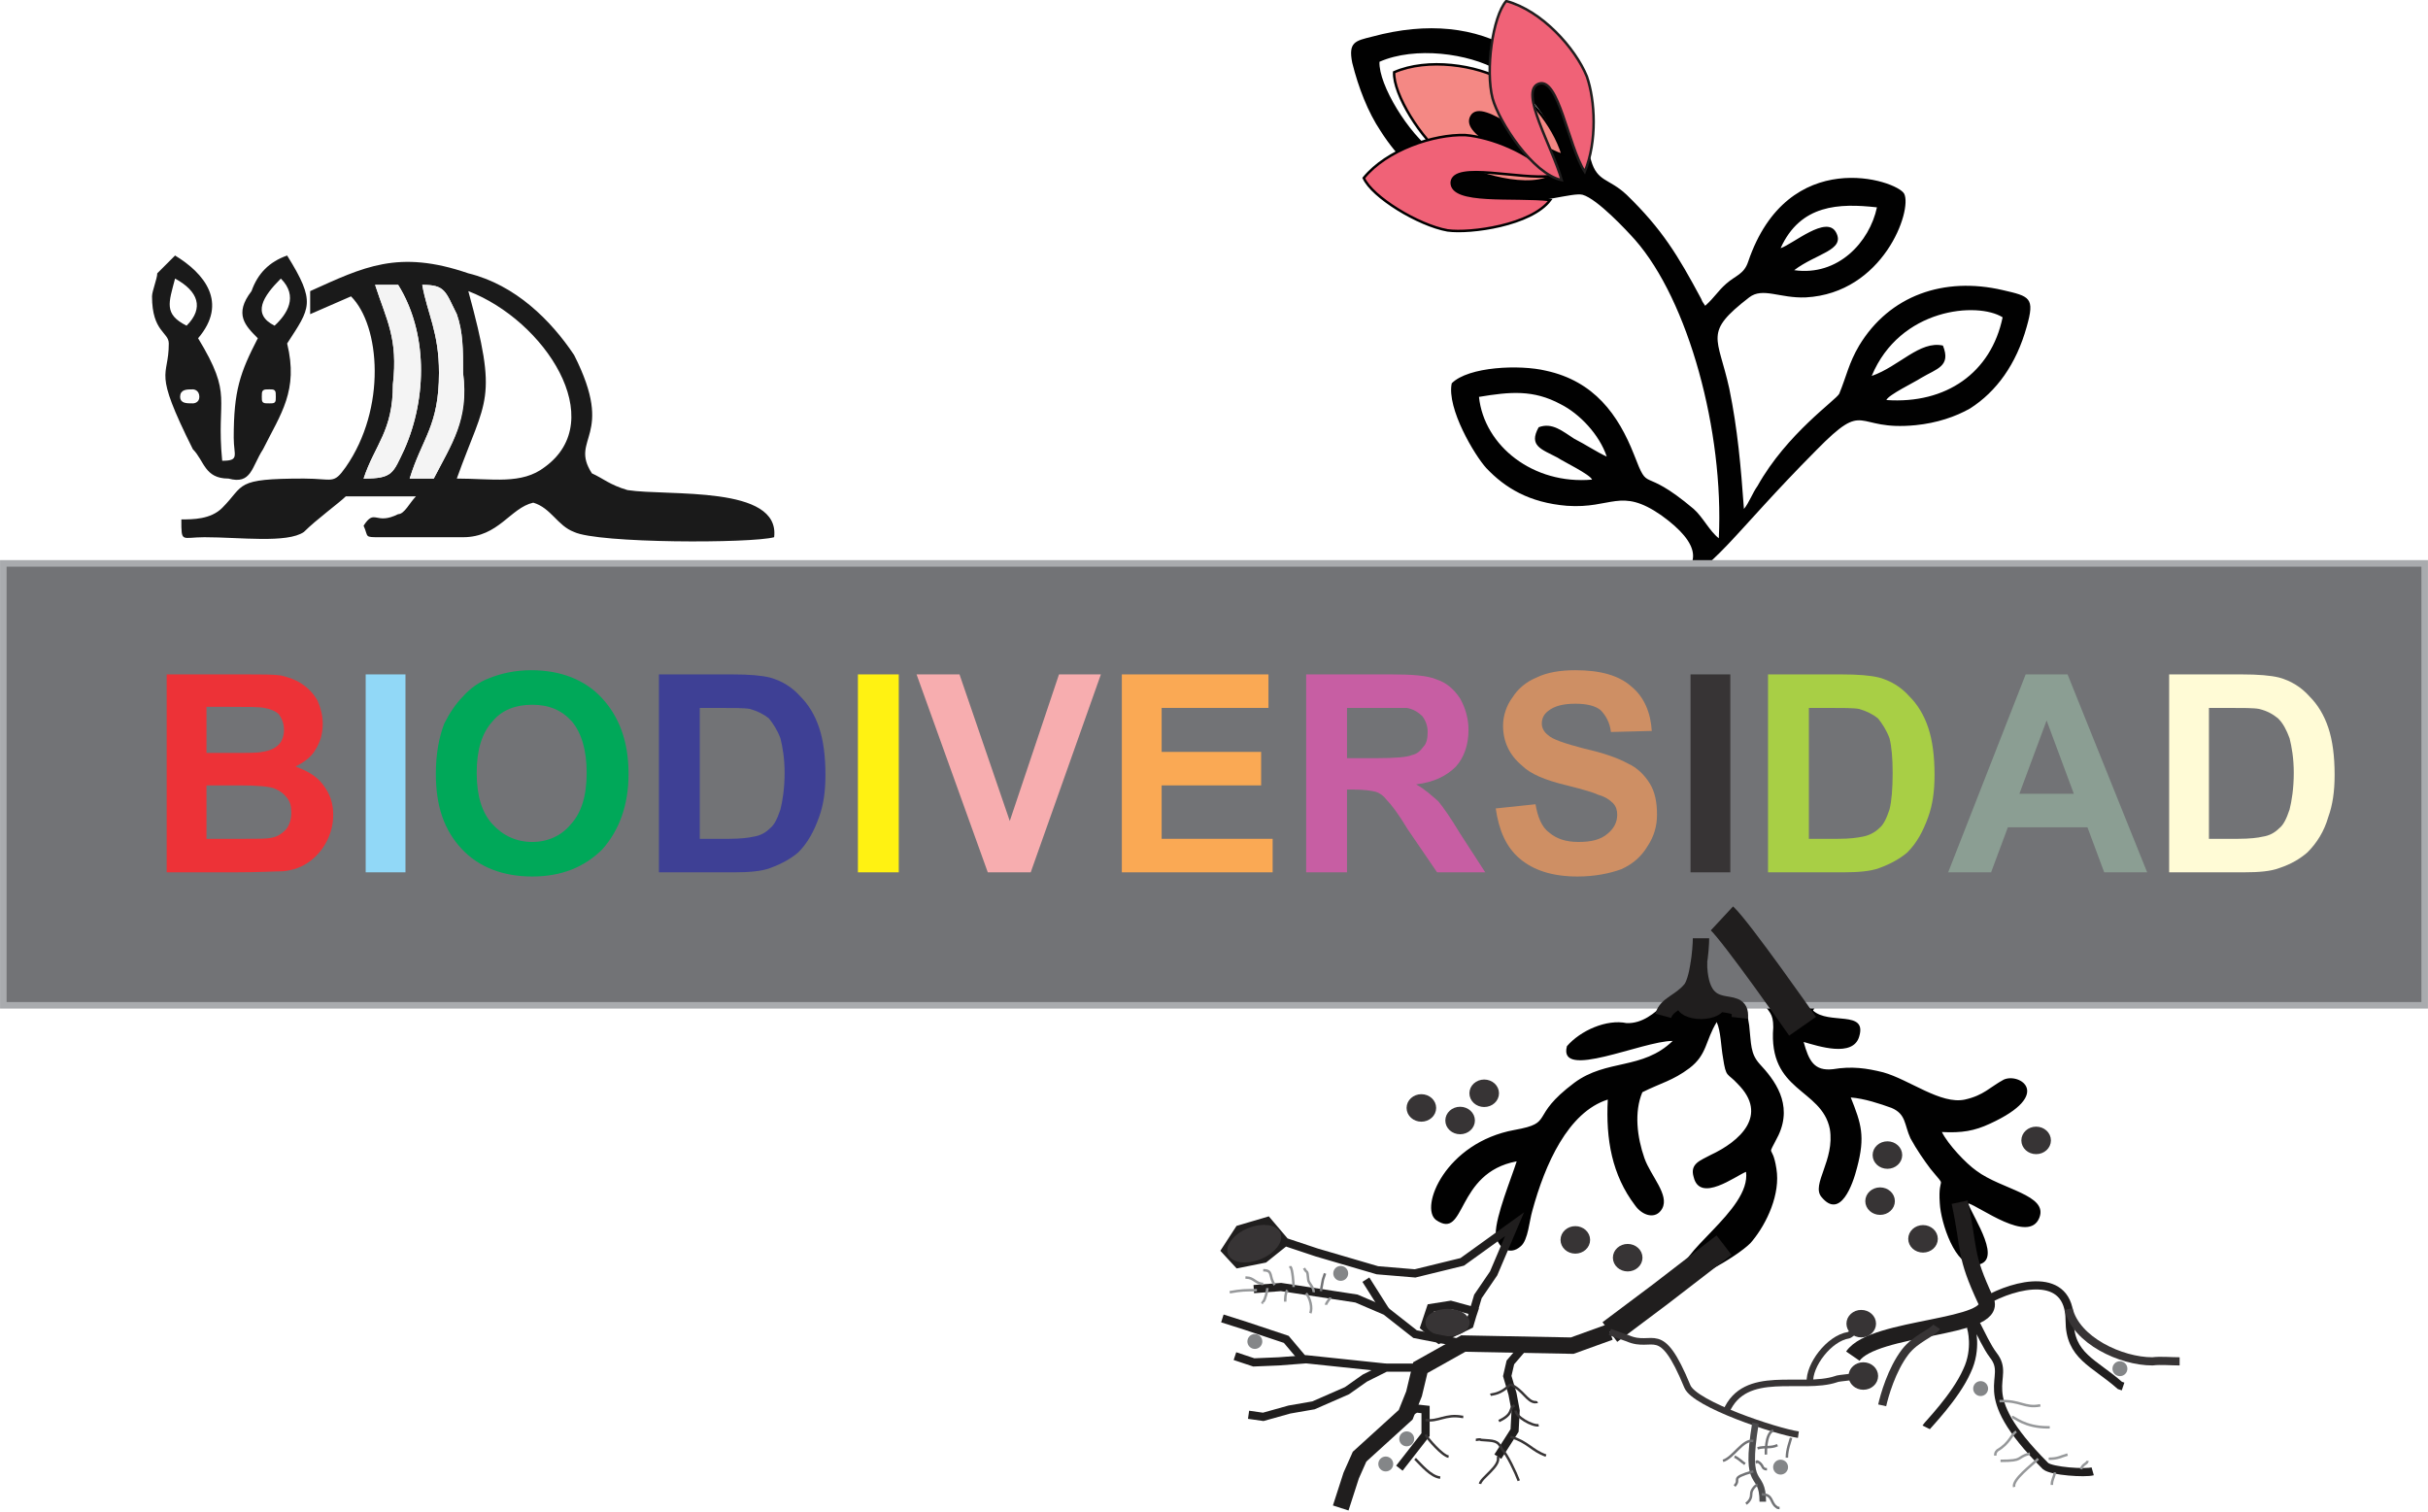
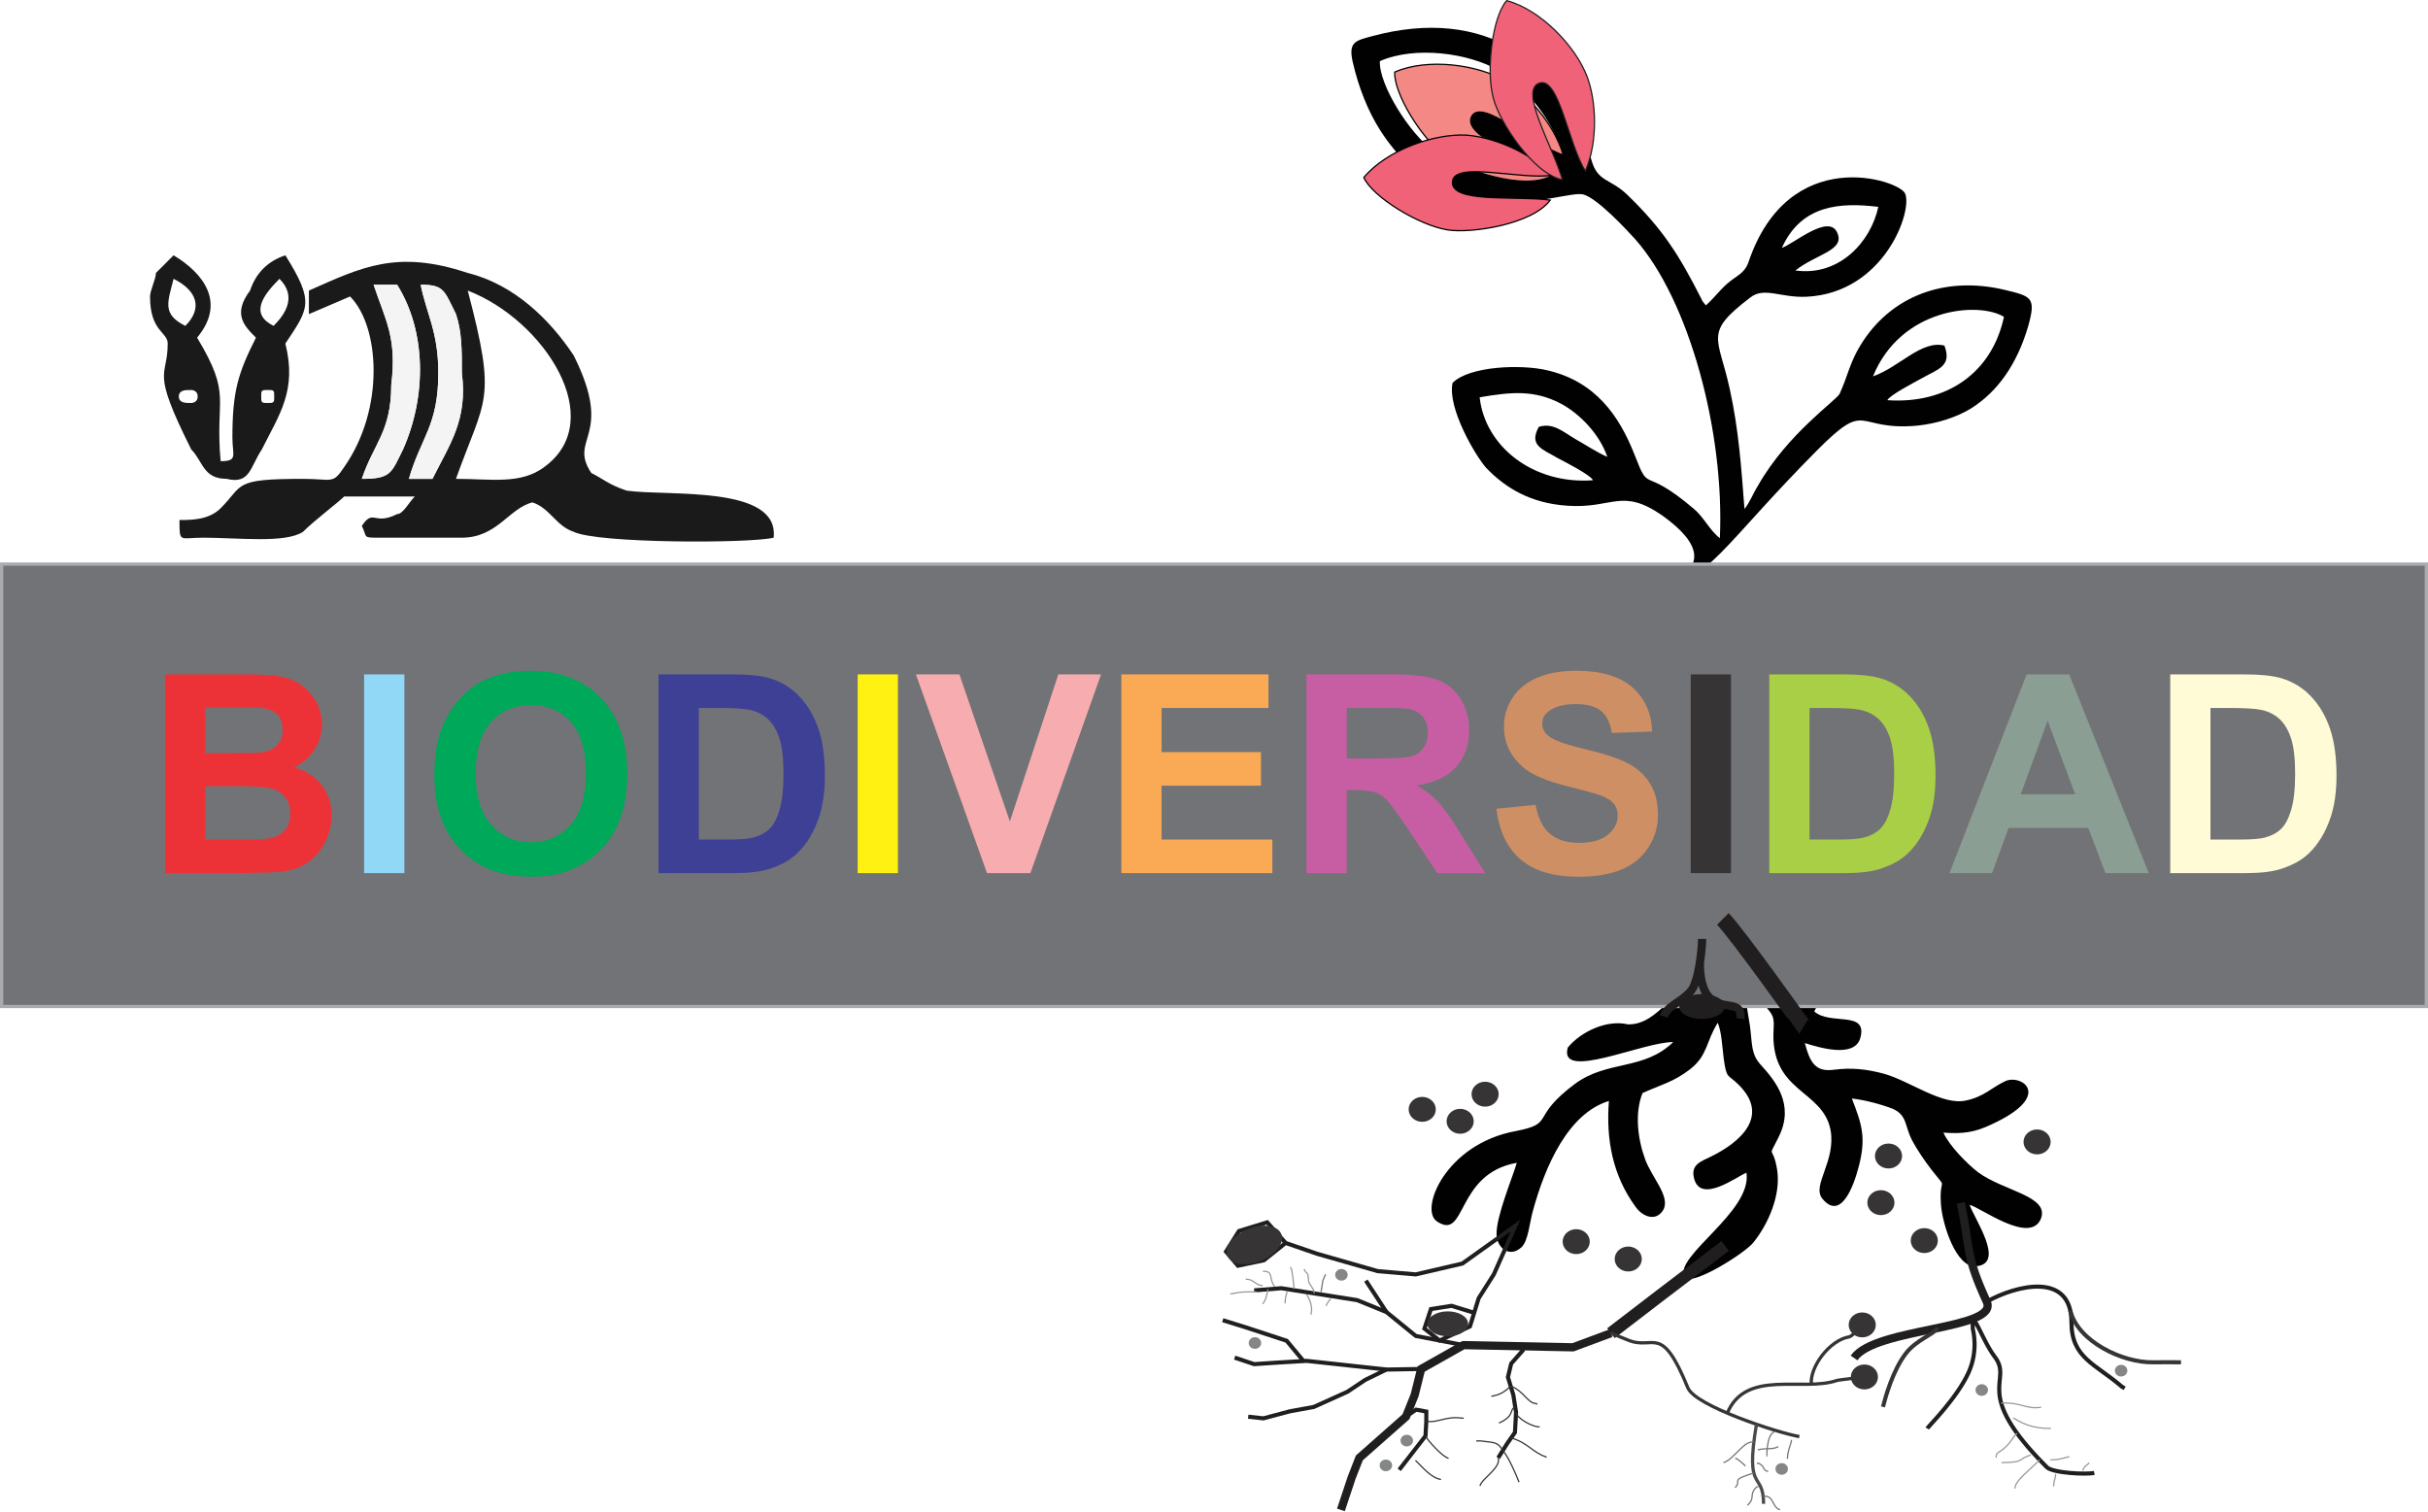
- <svg xmlns="http://www.w3.org/2000/svg" xml:space="preserve" width="74.151mm" height="46.154mm" version="1.1" style="shape-rendering:geometricPrecision; text-rendering:geometricPrecision; image-rendering:optimizeQuality; fill-rule:evenodd; clip-rule:evenodd" viewBox="0 0 2318 1443">
+ <svg xmlns="http://www.w3.org/2000/svg" xml:space="preserve" width="148.046mm" height="92.157mm" version="1.1" style="shape-rendering:geometricPrecision; text-rendering:geometricPrecision; image-rendering:optimizeQuality; fill-rule:evenodd; clip-rule:evenodd" viewBox="0 0 75318 46885">
  <defs>
    <style type="text/css">
   
-     .str2 {stroke:#201E1E;stroke-width:31.26}
-     .str6 {stroke:#201E1E;stroke-width:23.445}
-     .str5 {stroke:#201E1E;stroke-width:15.63}
-     .str15 {stroke:#373435;stroke-width:7.815}
-     .str4 {stroke:#201E1E;stroke-width:7.815}
-     .str1 {stroke:#A9ABAE;stroke-width:6.252}
-     .str14 {stroke:#848688;stroke-width:6.252}
-     .str9 {stroke:#4B4B4D;stroke-width:6.252}
-     .str3 {stroke:#373435;stroke-width:6.252}
-     .str11 {stroke:#201E1E;stroke-width:6.252}
-     .str0 {stroke:#FEFEFE;stroke-width:2.373}
-     .str8 {stroke:#96989A;stroke-width:2.382}
-     .str7 {stroke:#727376;stroke-width:2.382}
-     .str10 {stroke:#373435;stroke-width:2.382}
-     .str12 {stroke:black;stroke-width:2.382}
-     .str13 {stroke:#201E1E;stroke-width:2.382}
+     .str2 {stroke:#201E1E;stroke-width:508.748}
+     .str6 {stroke:#201E1E;stroke-width:381.561}
+     .str5 {stroke:#201E1E;stroke-width:254.374}
+     .str15 {stroke:#373435;stroke-width:127.187}
+     .str4 {stroke:#201E1E;stroke-width:127.187}
+     .str1 {stroke:#A9ABAE;stroke-width:101.75}
+     .str14 {stroke:#848688;stroke-width:101.75}
+     .str9 {stroke:#4B4B4D;stroke-width:101.75}
+     .str3 {stroke:#373435;stroke-width:101.75}
+     .str11 {stroke:#201E1E;stroke-width:101.75}
+     .str0 {stroke:#FEFEFE;stroke-width:38.614}
+     .str8 {stroke:#96989A;stroke-width:38.767}
+     .str7 {stroke:#727376;stroke-width:38.767}
+     .str10 {stroke:#373435;stroke-width:38.767}
+     .str12 {stroke:black;stroke-width:38.767}
+     .str13 {stroke:#201E1E;stroke-width:38.767}
    .fil18 {fill:none}
    .fil23 {fill:#848688}
    .fil4 {fill:#727376}
    .fil19 {fill:#373435}
    .fil20 {fill:#201E1E}
    .fil0 {fill:#010101}
    .fil1 {fill:#1A1A1A}
    .fil22 {fill:#F06277}
    .fil21 {fill:#F48884}
    .fil2 {fill:#F4F4F4}
    .fil3 {fill:#FEFEFE}
    .fil14 {fill:#373435;fill-rule:nonzero}
    .fil17 {fill:#FFFBD6;fill-rule:nonzero}
    .fil9 {fill:#FFF212;fill-rule:nonzero}
    .fil10 {fill:#F7ADAF;fill-rule:nonzero}
    .fil13 {fill:#CE8F64;fill-rule:nonzero}
    .fil11 {fill:#FAA954;fill-rule:nonzero}
    .fil5 {fill:#ED3237;fill-rule:nonzero}
    .fil16 {fill:#8B9E93;fill-rule:nonzero}
    .fil12 {fill:#C75EA3;fill-rule:nonzero}
    .fil6 {fill:#91D8F7;fill-rule:nonzero}
    .fil15 {fill:#A8CF45;fill-rule:nonzero}
    .fil7 {fill:#00A859;fill-rule:nonzero}
    .fil8 {fill:#3E4095;fill-rule:nonzero}
   
  </style>
  </defs>
  <g id="Capa_x0020_1">
-     <g id="_2173308163104">
-       <path class="fil0" d="M1412 379c30,-5 52,-7 78,7 18,9 37,29 44,50 -9,-4 -21,-12 -31,-17 -11,-7 -21,-16 -34,-11 -10,18 3,21 18,29 6,4 31,16 33,21 -56,5 -103,-32 -108,-79l0 0zm389 3c2,-5 27,-17 33,-21 15,-9 29,-11 21,-31 -22,-5 -42,20 -68,29 27,-65 101,-71 125,-56 -11,53 -54,83 -111,79l0 0zm-88 -124c21,-16 49,-19 40,-36 -9,-17 -41,11 -53,15 19,-42 56,-43 92,-39 -7,33 -37,66 -79,60zm-396 -199c34,-15 85,-8 113,8 22,13 50,45 60,77 -30,-10 -83,-59 -94,-40 -11,19 51,41 81,62 -28,14 -88,-6 -108,-21 -24,-17 -53,-64 -52,-86l0 0zm324 455c-9,-7 -15,-20 -24,-28 -51,-43 -42,-13 -57,-52 -15,-38 -38,-70 -84,-80 -25,-6 -74,-4 -90,12 -5,24 22,69 33,81 18,19 41,33 77,36 43,3 51,-18 90,9 156,112 -341,91 -287,91 368,-18 273,10 435,-153 49,-50 35,-18 95,-24 20,-2 38,-8 52,-16 25,-16 44,-42 54,-78 8,-28 3,-29 -23,-35 -56,-13 -108,5 -137,53 -10,17 -12,29 -19,46 -3,6 -50,38 -78,88 -5,7 -8,16 -13,22 -3,-41 -6,-76 -14,-115 -11,-50 -25,-53 19,-87 13,-10 29,1 54,0 74,-4 102,-83 94,-99 -7,-13 -111,-47 -149,65 -4,12 -12,13 -21,21 -8,7 -11,13 -20,21l-2 -3c-2,-3 0,0 -2,-4 -22,-41 -37,-66 -71,-99 -17,-16 -28,-12 -34,-33 -27,-95 -102,-147 -209,-118 -16,4 -23,5 -19,25 6,24 15,47 27,65 68,107 174,56 193,61 14,4 42,34 50,43 51,58 85,183 80,285l0 0z" />
-       <path class="fil0" d="M1553 977c-19,-4 -44,7 -57,22 -9,33 72,-5 101,-5 -29,28 -63,17 -94,40 -44,33 -18,38 -57,45 -66,12 -91,74 -75,86 29,20 18,-45 77,-56 -5,16 -20,52 -20,69 1,13 13,22 24,12 7,-6 8,-24 11,-34 12,-44 34,-94 72,-106 -2,38 4,72 26,101 7,10 20,14 26,3 7,-13 -11,-31 -17,-48 -7,-20 -10,-44 -2,-63 18,-9 29,-11 45,-23 17,-13 15,-26 26,-44 4,9 4,23 6,34 3,20 4,14 14,25 30,30 2,55 -26,68 -9,5 -20,8 -16,21 6,25 40,-1 50,-5 5,37 -70,79 -60,99 6,10 59,-23 66,-33 14,-17 27,-45 23,-69 -4,-26 -10,-8 2,-32 14,-30 -4,-53 -18,-68 -9,-10 -8,-19 -10,-37 -2,-13 -6,-29 -3,-42 7,2 10,13 15,19 7,11 11,11 11,25 -5,62 46,58 54,97 5,30 -18,53 -8,65 18,22 30,-12 34,-28 8,-30 4,-42 -6,-67 13,1 28,6 39,10 14,6 12,16 18,29 6,11 13,21 19,29 17,21 7,4 9,33 1,19 15,61 34,59 28,-2 -2,-45 -7,-59 11,3 58,39 68,14 9,-22 -36,-27 -60,-45 -10,-7 -27,-25 -33,-37 19,1 31,-1 46,-8 61,-28 28,-49 13,-42 -13,7 -19,15 -37,19 -23,5 -53,-19 -78,-26 -16,-4 -30,-6 -48,-3 -18,2 -23,-8 -28,-26 14,4 47,15 53,-5 8,-26 -29,-11 -44,-25 4,-8 17,-24 23,-32 33,-31 -41,7 -47,11 -5,-9 -11,-18 -16,-28 -35,-23 141,14 -71,22 -21,0 -37,40 -67,39z" />
-       <path class="fil1" d="M436 457c28,-78 40,-73 11,-179 73,28 135,123 73,168 -22,17 -50,11 -84,11zm-89 0c11,-33 28,-45 28,-90 5,-44 -6,-61 -17,-95l22 0c28,45 28,107 6,157 -11,23 -11,28 -39,28l0 0zm72 -101c0,-39 -11,-56 -16,-84 22,0 22,6 33,28 6,17 6,34 6,56 6,45 -11,68 -28,101l-23 0c12,-39 28,-50 28,-101l0 0zm-89 90c-12,17 -12,11 -40,11 -67,0 -56,6 -78,28 -11,11 -28,11 -39,11 0,23 0,17 22,17 34,0 79,6 95,-5 12,-12 34,-28 40,-34 11,0 56,0 67,0 -6,6 -11,17 -17,17 -22,11 -22,-6 -33,11 5,11 0,11 16,11l79 0c34,0 45,-28 67,-33 17,5 23,22 39,28 23,11 169,11 191,5 6,-50 -101,-39 -140,-45 -17,-5 -23,-11 -34,-16 -22,-34 23,-34 -17,-113 -22,-33 -56,-67 -101,-78 -67,-23 -100,-6 -151,17l0 22 39 -17c28,28 34,107 -5,163l0 0z" />
-       <path class="fil1" d="M262 311c-22,-11 -11,-28 6,-45 17,17 6,34 -6,45zm-84 0c-22,-11 -17,-22 -11,-45 22,12 28,28 11,45zm96 17c22,-34 28,-39 0,-84 -17,6 -28,17 -34,34 -17,22 -6,33 6,45 -17,33 -23,50 -23,95 0,17 6,22 -11,22 -6,-61 11,-61 -23,-117 29,-34 6,-62 -22,-79l-17 17c0,5 -5,17 -5,22 0,34 16,34 16,45 0,34 -16,23 23,101 11,11 11,28 34,28 22,6 22,-11 33,-28 17,-34 34,-56 23,-101l0 0z" />
-       <path class="fil2" d="M358 272c11,34 22,51 17,95 0,45 -17,57 -28,90 28,0 28,-5 39,-28 22,-50 22,-112 -6,-157l-22 0 0 0z" />
-       <path class="fil2" d="M419 356c0,51 -16,62 -28,101l23 0c17,-33 33,-56 28,-101 0,-22 0,-39 -6,-56 -11,-22 -11,-28 -33,-28 5,28 16,45 16,84l0 0z" />
-       <path class="fil3 str0" d="M184 373c0,0 5,0 5,6 0,5 -5,5 -5,5 -6,0 -11,0 -11,-5 0,-6 5,-6 11,-6z" />
-       <path class="fil3 str0" d="M257 373c5,0 5,0 5,6 0,5 0,5 -5,5 -6,0 -6,0 -6,-5 0,-6 0,-6 6,-6z" />
-       <rect class="fil4 str1" x="3" y="538" width="2312" height="422" />
-       <path class="fil5" d="M159 644l76 0c15,0 26,0 33,1 8,2 14,4 20,8 6,4 11,9 15,16 3,7 5,14 5,22 0,9 -2,17 -7,25 -4,7 -11,12 -19,16 11,4 20,9 26,17 7,9 10,18 10,29 0,9 -2,17 -6,25 -4,8 -10,15 -17,20 -7,5 -15,8 -25,9 -7,0 -22,1 -47,1l-64 0 0 -189zm38 31l0 44 25 0c15,0 24,0 28,-1 7,-1 12,-3 16,-7 3,-3 5,-8 5,-14 0,-6 -2,-11 -5,-15 -3,-3 -8,-5 -14,-6 -4,-1 -15,-1 -33,-1l-22 0zm0 75l0 51 36 0c14,0 22,0 26,-1 6,-1 10,-4 14,-8 3,-4 5,-9 5,-16 0,-6 -1,-10 -4,-14 -3,-4 -7,-7 -12,-9 -5,-2 -16,-3 -34,-3l-31 0z" />
-       <polygon id="1" class="fil6" points="349,833 349,644 387,644 387,833 " />
-       <path id="2" class="fil7" d="M416 739c0,-19 3,-35 8,-48 5,-10 11,-19 18,-26 7,-8 16,-14 24,-17 12,-5 26,-8 41,-8 28,0 51,9 67,26 17,18 26,42 26,73 0,30 -9,54 -25,72 -17,17 -39,26 -67,26 -28,0 -51,-9 -67,-26 -17,-18 -25,-41 -25,-72zm39 -1c0,22 5,38 15,49 10,11 23,17 38,17 15,0 28,-6 37,-17 10,-11 15,-27 15,-49 0,-22 -5,-38 -14,-49 -10,-11 -22,-16 -38,-16 -16,0 -29,5 -38,16 -10,11 -15,27 -15,49z" />
-       <path id="3" class="fil8" d="M629 644l70 0c16,0 28,1 36,3 11,3 21,9 29,18 8,8 14,18 18,30 4,12 6,27 6,45 0,16 -2,29 -6,40 -5,14 -11,25 -20,34 -7,6 -16,11 -27,15 -8,3 -20,4 -34,4l-72 0 0 -189zm39 32l0 125 28 0c11,0 19,-1 23,-2 7,-1 12,-4 16,-8 4,-3 7,-9 10,-18 2,-8 4,-20 4,-35 0,-14 -2,-25 -4,-33 -3,-8 -7,-14 -11,-19 -5,-4 -11,-7 -18,-9 -5,-1 -16,-1 -31,-1l-17 0z" />
-       <polygon id="4" class="fil9" points="819,833 819,644 858,644 858,833 " />
-       <polygon id="5" class="fil10" points="943,833 875,644 916,644 964,784 1011,644 1051,644 984,833 " />
-       <polygon id="6" class="fil11" points="1071,833 1071,644 1211,644 1211,676 1109,676 1109,718 1204,718 1204,750 1109,750 1109,801 1215,801 1215,833 " />
-       <path id="7" class="fil12" d="M1247 833l0 -189 81 0c20,0 35,1 44,5 9,3 16,9 22,18 5,9 8,19 8,30 0,14 -4,26 -12,35 -9,9 -21,15 -38,17 9,5 15,11 21,16 5,6 12,16 21,31l24 37 -46 0 -28 -41c-9,-15 -16,-24 -20,-28 -3,-4 -7,-7 -11,-8 -4,-1 -11,-2 -20,-2l-7 0 0 79 -39 0zm39 -109l28 0c18,0 30,-1 34,-3 5,-1 8,-4 11,-8 3,-3 4,-8 4,-14 0,-6 -2,-11 -5,-15 -4,-4 -9,-7 -15,-8 -3,0 -12,0 -28,0l-29 0 0 48z" />
-       <path id="8" class="fil13" d="M1428 772l38 -4c2,12 6,22 13,27 7,6 16,9 28,9 12,0 21,-2 28,-8 6,-5 9,-11 9,-18 0,-4 -1,-8 -4,-11 -3,-3 -7,-6 -14,-8 -4,-2 -14,-5 -30,-9 -21,-5 -35,-11 -43,-19 -12,-10 -18,-23 -18,-38 0,-9 3,-19 9,-27 5,-8 13,-15 23,-19 10,-5 23,-7 37,-7 24,0 42,5 54,16 12,10 18,25 19,42l-39 1c-1,-9 -5,-16 -10,-21 -5,-4 -13,-6 -24,-6 -11,0 -20,2 -26,7 -4,3 -6,7 -6,12 0,4 2,8 6,11 4,4 16,8 35,13 18,4 32,9 41,14 9,4 16,11 21,19 5,8 7,18 7,30 0,11 -3,21 -9,30 -6,10 -14,17 -25,22 -11,4 -25,7 -42,7 -24,0 -42,-6 -55,-17 -13,-11 -20,-27 -23,-48z" />
-       <polygon id="9" class="fil14" points="1614,833 1614,644 1652,644 1652,833 " />
-       <path id="10" class="fil15" d="M1688 644l70 0c16,0 28,1 36,3 11,3 21,9 29,18 8,8 14,18 18,30 4,12 6,27 6,45 0,16 -2,29 -6,40 -5,14 -11,25 -20,34 -7,6 -16,11 -27,15 -8,3 -20,4 -34,4l-72 0 0 -189zm39 32l0 125 28 0c11,0 18,-1 23,-2 6,-1 12,-4 16,-8 4,-3 7,-9 10,-18 2,-8 3,-20 3,-35 0,-14 -1,-25 -3,-33 -3,-8 -7,-14 -11,-19 -5,-4 -11,-7 -18,-9 -5,-1 -16,-1 -31,-1l-17 0z" />
-       <path id="11" class="fil16" d="M2050 833l-41 0 -16 -43 -76 0 -16 43 -41 0 74 -189 40 0 76 189zm-70 -75l-26 -70 -26 70 52 0z" />
-       <path id="12" class="fil17" d="M2071 644l69 0c16,0 28,1 36,3 11,3 21,9 29,18 8,8 14,18 18,30 4,12 6,27 6,45 0,16 -2,29 -6,40 -4,14 -11,25 -20,34 -7,6 -15,11 -27,15 -8,3 -19,4 -34,4l-71 0 0 -189zm38 32l0 125 28 0c11,0 19,-1 23,-2 7,-1 12,-4 16,-8 4,-3 7,-9 10,-18 2,-8 4,-20 4,-35 0,-14 -2,-25 -4,-33 -3,-8 -6,-14 -11,-19 -5,-4 -10,-7 -18,-9 -5,-1 -15,-1 -31,-1l-17 0z" />
-       <path class="fil18 str2" d="M1644 877c14,13 77,103 77,103" />
-       <ellipse class="fil19 str3" cx="1357" cy="1058" rx="11" ry="10" />
-       <ellipse class="fil19 str3" cx="1417" cy="1044" rx="11" ry="10" />
-       <ellipse class="fil19 str3" cx="1394" cy="1070" rx="11" ry="10" />
-       <ellipse class="fil19 str3" cx="1504" cy="1184" rx="11" ry="10" />
-       <ellipse class="fil19 str3" cx="1554" cy="1201" rx="11" ry="10" />
-       <ellipse class="fil19 str3" cx="1795" cy="1147" rx="11" ry="10" />
-       <ellipse class="fil19 str3" cx="1802" cy="1103" rx="11" ry="10" />
-       <ellipse class="fil19 str3" cx="1836" cy="1183" rx="11" ry="10" />
-       <ellipse class="fil19 str3" cx="1944" cy="1089" rx="11" ry="10" />
-       <polyline class="fil18 str4" points="1227,1186 1207,1202 1182,1207 1170,1194 1183,1174 1210,1166 1227,1186 1257,1196 1315,1213 1351,1216 1396,1205 1446,1169 1426,1216 1411,1238 1403,1265 1374,1279 1360,1267 1366,1249 1385,1246 1407,1252 1404,1261 " />
-       <ellipse class="fil19 str3" cx="1382" cy="1263" rx="18" ry="10" />
-       <ellipse class="fil19 str3" transform="matrix(1.77192 -0.718197 0.457984 1.12993 1197.45 1187.64)" rx="11" ry="10" />
-       <polyline class="fil18 str5" points="1537,1272 1501,1285 1397,1283 1356,1306 1350,1331 1342,1351 1298,1391 1290,1409 1280,1440 " />
-       <polyline class="fil18 str4" points="1346,1341 1342,1351 1352,1345 1361,1346 1361,1356 1361,1370 1336,1402 " />
-       <polyline class="fil18 str4" points="1454,1287 1442,1301 1439,1314 1444,1331 1447,1347 1446,1366 1439,1377 1430,1391 " />
-       <polyline class="fil18 str4" points="1356,1306 1323,1306 1303,1316 1286,1328 1254,1342 1231,1346 1206,1353 1192,1351 " />
-       <polyline class="fil18 str4" points="1323,1306 1247,1298 1221,1300 1197,1301 1179,1295 " />
-       <polyline class="fil18 str4" points="1244,1298 1228,1279 1189,1266 1167,1259 " />
-       <polyline class="fil18 str4" points="1397,1283 1351,1274 1323,1252 1295,1240 1223,1229 1197,1231 " />
-       <line class="fil18 str4" x1="1323" y1="1252" x2="1304" y2="1222" />
-       <polyline class="fil18 str6" points="1537,1272 1585,1236 1646,1189 " />
-       <polyline class="fil18 str7" points="1265,1216 1263,1222 1261,1233 " />
-       <path class="fil18 str8" d="M1245 1211c3,6 3,0 4,11 0,3 6,8 5,12" />
-       <path class="fil18 str8" d="M1235 1229c0,-2 -1,-18 -3,-19 0,0 0,-1 0,-1" />
-       <path class="fil18 str8" d="M1206 1213c10,0 5,6 11,14 0,0 0,0 0,0" />
-       <path class="fil18 str8" d="M1206 1226c-7,0 -9,-6 -16,-6 -1,0 0,0 -1,0" />
-       <path class="fil18 str8" d="M1200 1232c-11,0 -15,0 -26,2" />
-       <path class="fil18 str8" d="M1210 1230c0,2 -2,11 -4,13 -1,1 -1,1 0,1" />
-       <path class="fil18 str8" d="M1229 1232c-2,3 -2,8 -2,11" />
-       <path class="fil18 str8" d="M1247 1235c4,5 6,14 4,19" />
-       <path class="fil18 str8" d="M1270 1239c0,1 -4,5 -4,7" />
-       <path class="fil18 str3" d="M1537 1272l17 6c25,11 31,-17 57,46 7,17 85,43 106,46" />
-       <path class="fil18 str3" d="M1648 1348c18,-42 72,-20 105,-31 1,-1 23,-3 26,-3" />
-       <path class="fil18 str9" d="M1676 1359c-11,67 7,43 7,75" />
-       <path class="fil18 str3" d="M1728 1320c-1,-16 18,-42 37,-45 1,0 12,-9 12,-11" />
-       <ellipse class="fil19 str3" cx="1777" cy="1264" rx="11" ry="10" />
-       <ellipse class="fil19 str3" cx="1779" cy="1314" rx="11" ry="10" />
-       <path class="fil18 str10" d="M1442 1322c12,5 16,17 24,17 1,0 1,0 1,1" />
-       <path class="fil18 str10" d="M1447 1347c0,6 16,15 22,14" />
-       <path class="fil18 str10" d="M1442 1372c17,5 20,13 34,18" />
-       <path class="fil18 str10" d="M1434 1384c5,5 13,22 16,30" />
-       <path class="fil18 str10" d="M1430 1391c3,9 -16,20 -17,26" />
-       <path class="fil18 str10" d="M1434 1384c-4,-9 -8,-8 -20,-9 -1,-1 -4,0 -5,0" />
-       <path class="fil18 str10" d="M1446 1342c-6,3 0,8 -15,15" />
-       <path class="fil18 str10" d="M1442 1322c-10,10 -17,9 -19,10" />
-       <path class="fil18 str10" d="M1361 1356c12,2 19,-6 35,-3l1 0" />
-       <path class="fil18 str10" d="M1361 1370c2,4 16,20 22,21" />
-       <path class="fil18 str10" d="M1351 1393c6,6 15,17 24,18" />
-       <path class="fil18 str7" d="M1674 1376c-10,-2 -19,16 -29,19" />
-       <path class="fil18 str7" d="M1656 1391c3,1 7,5 10,7" />
-       <path class="fil18 str7" d="M1674 1405c-24,7 -11,7 -18,14" />
-       <path class="fil18 str7" d="M1678 1418c-2,0 -6,5 -6,8 0,4 -1,7 -5,10" />
-       <path class="fil18 str7" d="M1682 1427c11,0 8,8 14,12 1,1 2,1 3,1" />
-       <path class="fil18 str7" d="M1678 1397c-3,-3 3,-1 5,4 1,2 3,2 4,2" />
-       <path class="fil18 str7" d="M1678 1383c7,-2 13,0 19,-3" />
-       <path class="fil18 str7" d="M1693 1366c-8,3 -7,23 -7,23" />
-       <path class="fil18 str7" d="M1710 1373c-1,4 -4,11 -4,19" />
-       <path class="fil18 str5" d="M1588 970c3,-11 16,-13 26,-25 7,-8 10,-38 10,-49" />
-       <path class="fil18 str5" d="M1661 972c3,-26 -38,7 -39,-53" />
-       <ellipse class="fil20 str11" cx="1624" cy="960" rx="20" ry="10" />
-       <path class="fil21 str12" d="M1331 69c-1,21 26,64 49,81 18,13 74,32 100,19 -28,-19 -86,-40 -75,-58 10,-17 59,29 87,37 -9,-30 -35,-59 -56,-71 -26,-15 -73,-22 -105,-8l0 0z" />
-       <path class="fil22 str12" d="M1302 170c8,18 52,45 80,50 22,3 80,-5 98,-29 -34,-4 -95,4 -94,-17 2,-20 66,-2 95,-6 -21,-23 -58,-37 -82,-39 -30,-1 -75,14 -97,41l0 0z" />
-       <path class="fil22 str13" d="M1438 1c-13,15 -20,66 -13,93 6,22 38,72 66,78 -9,-32 -41,-85 -22,-92 19,-7 28,59 44,84 12,-29 10,-68 2,-91 -11,-27 -43,-63 -77,-72l0 0z" />
-       <circle class="fil23 str14" cx="1891" cy="1326" r="4" />
-       <circle class="fil23 str14" cx="2024" cy="1307" r="4" />
-       <circle class="fil23 str14" cx="1700" cy="1401" r="4" />
-       <circle class="fil23 str14" cx="1323" cy="1398" r="4" />
-       <circle class="fil23 str14" cx="1198" cy="1281" r="4" />
-       <circle class="fil23 str14" cx="1280" cy="1216" r="4" />
-       <circle class="fil23 str14" cx="1343" cy="1374" r="4" />
-       <path class="fil18 str5" d="M1871 1148c10,47 4,49 25,94 12,27 -107,24 -127,53" />
-       <path class="fil18 str15" d="M1849 1267c-4,6 -20,11 -30,24 -13,17 -20,42 -22,51" />
-       <path class="fil18 str4" d="M1839 1363c1,-2 28,-29 39,-54 10,-21 4,-41 4,-41 -1,-23 9,10 21,26 19,24 -23,33 50,106 6,5 38,7 45,5" />
-       <path class="fil18 str4" d="M1896 1242c28,-16 80,-29 80,19 0,34 23,40 48,62l3 1" />
-       <path class="fil18 str15" d="M1975 1250c7,30 50,50 80,50 8,-1 17,0 26,0" />
-       <path class="fil18 str8" d="M1909 1338c20,-1 24,7 39,4" />
-       <path class="fil18 str8" d="M1921 1353c2,0 12,10 34,10l2 0" />
-       <path class="fil18 str8" d="M1925 1367c-5,3 -6,11 -18,18 -2,2 -2,3 -2,5" />
-       <path class="fil18 str8" d="M1938 1388c-14,4 -5,7 -28,7" />
-       <path class="fil18 str8" d="M1946 1393c-6,6 -25,20 -23,27" />
-       <path class="fil18 str8" d="M1962 1406c-1,5 -3,7 -3,12" />
-       <path class="fil18 str8" d="M1956 1393c9,0 11,-2 18,-4" />
-       <path class="fil18 str8" d="M1987 1403c1,-5 6,-5 6,-8" />
+     <g id="_2173305109088">
+       <path class="fil0" d="M45900 12326c968,-165 1694,-242 2534,204 586,319 1185,943 1427,1643 -306,-127 -688,-382 -1006,-560 -370,-217 -675,-510 -1121,-370 -318,586 115,688 586,968 216,115 1019,522 1095,688 -1847,140 -3349,-1044 -3515,-2573l0 0zm12647 90c63,-153 878,-574 1082,-688 497,-280 930,-370 688,-1006 -713,-179 -1388,662 -2216,955 866,-2127 3273,-2331 4063,-1847 -370,1732 -1771,2713 -3617,2585l0 1zm-2853 -4025c662,-522 1579,-624 1286,-1197 -280,-548 -1337,369 -1706,497 611,-1350 1821,-1414 2992,-1274 -229,1083 -1209,2165 -2572,1974zm-12889 -6495c1108,-484 2764,-242 3668,280 726,420 1643,1439 1949,2483 -981,-305 -2687,-1897 -3044,-1299 -369,624 1656,1350 2623,2013 -904,471 -2865,-191 -3502,-663 -790,-573 -1732,-2101 -1694,-2814l0 0zm10545 14799c-305,-230 -496,-650 -802,-905 -1643,-1400 -1350,-407 -1847,-1693 -484,-1223 -1222,-2267 -2712,-2611 -815,-191 -2420,-128 -2930,395 -165,777 714,2267 1045,2636 586,611 1363,1095 2509,1172 1426,101 1681,-573 2954,305 5074,3640 -11104,2968 -9360,2968 11983,-583 8885,325 14149,-4980 1618,-1630 1159,-599 3120,-777 624,-64 1236,-267 1669,-535 828,-522 1426,-1375 1770,-2547 255,-904 102,-930 -739,-1133 -1834,-433 -3527,178 -4470,1732 -331,547 -382,929 -637,1490 -89,203 -1617,1235 -2534,2853 -153,242 -255,522 -420,725 -102,-1324 -179,-2458 -459,-3731 -356,-1630 -815,-1719 637,-2827 433,-344 942,12 1745,-26 2420,-115 3311,-2687 3056,-3209 -203,-421 -3604,-1541 -4852,2127 -127,369 -369,420 -662,675 -268,242 -382,420 -662,675l-64 -77c-77,-114 -13,0 -77,-127 -687,-1350 -1184,-2153 -2305,-3235 -535,-510 -917,-382 -1108,-1083 -879,-3094 -3324,-4763 -6788,-3833 -509,140 -764,165 -611,815 178,777 471,1516 853,2114 2242,3477 5693,1809 6304,1987 446,127 1350,1108 1605,1388 1668,1885 2776,5973 2624,9272l-1 0z" />
+       <path class="fil0" d="M50496 31780c-630,-154 -1447,213 -1862,719 -307,1059 2349,-185 3270,-169 -921,890 -2026,552 -3039,1289 -1443,1075 -584,1228 -1858,1474 -2149,399 -2978,2410 -2441,2794 937,644 568,-1474 2487,-1812 -153,507 -644,1674 -629,2226 15,430 414,722 767,399 215,-184 261,-783 353,-1105 384,-1428 1106,-3055 2365,-3438 -93,1212 122,2318 828,3285 231,322 645,460 860,92 230,-415 -368,-1013 -568,-1581 -230,-630 -322,-1428 -77,-2042 614,-276 952,-338 1474,-737 553,-430 491,-860 860,-1443 122,292 138,752 184,1105 92,660 123,476 460,814 983,967 62,1781 -844,2226 -307,153 -645,245 -537,675 199,814 1320,-46 1627,-169 184,1213 -2252,2579 -1929,3239 200,322 1898,-752 2144,-1074 460,-568 860,-1474 737,-2257 -138,-844 -323,-261 61,-1044 476,-982 -107,-1704 -568,-2210 -307,-338 -261,-629 -337,-1213 -62,-414 -185,-936 -108,-1366 230,61 353,445 507,645 230,337 368,337 337,798 -138,2011 1520,1873 1766,3162 169,967 -584,1704 -261,2119 583,721 982,-415 1120,-937 261,-952 108,-1366 -199,-2164 414,46 921,184 1274,322 445,200 368,537 583,952 184,353 415,675 614,936 537,691 231,138 292,1075 46,629 476,1980 1090,1919 921,-77 -46,-1459 -200,-1904 338,77 1873,1244 2211,430 276,-706 -1167,-860 -1950,-1443 -322,-246 -890,-814 -1074,-1228 614,46 982,-15 1473,-246 1981,-905 937,-1581 446,-1351 -430,200 -645,476 -1213,599 -737,169 -1735,-599 -2548,-829 -522,-138 -983,-199 -1566,-123 -568,77 -737,-245 -891,-828 446,138 1536,475 1720,-154 245,-875 -937,-384 -1428,-829 108,-245 537,-768 737,-1044 1087,-1004 -1338,247 -1520,369 -153,-292 -353,-584 -522,-921 -1139,-751 4600,463 -2313,704 -692,24 -1194,1320 -2165,1294z" />
+       <path class="fil1" d="M14144 14856c913,-2556 1278,-2373 365,-5841 2373,913 4381,4015 2373,5475 -730,548 -1643,366 -2738,366zm-2920 0c365,-1096 913,-1460 913,-2921 182,-1460 -183,-2007 -548,-3102l730 0c913,1460 913,3467 183,5110 -365,730 -365,913 -1277,913l-1 0zm2373 -3286c0,-1277 -365,-1825 -548,-2737 730,0 730,182 1096,912 182,548 182,1096 182,1825 183,1460 -365,2190 -912,3286l-730 0c365,-1278 912,-1643 912,-3286l0 0zm-2920 2920c-365,548 -365,366 -1277,366 -2190,0 -1826,182 -2556,912 -365,365 -912,365 -1277,365 0,730 0,548 730,548 1095,0 2555,182 3103,-183 365,-365 1095,-912 1277,-1095 365,0 1825,0 2190,0 -183,183 -365,547 -548,547 -730,366 -730,-182 -1095,366 183,365 0,365 548,365l2555 0c1095,0 1460,-913 2190,-1095 547,182 730,730 1277,912 730,365 5475,365 6205,183 183,-1643 -3285,-1278 -4562,-1460 -548,-183 -730,-365 -1095,-548 -730,-1095 730,-1095 -548,-3650 -730,-1095 -1825,-2190 -3285,-2555 -2190,-730 -3285,-183 -4927,547l0 730 1277 -547c913,913 1095,3468 -183,5293l1 -1z" />
+       <path class="fil1" d="M8487 10110c-730,-365 -365,-912 182,-1460 548,548 183,1095 -182,1460zm-2738 0c-730,-365 -547,-730 -365,-1460 730,365 913,913 365,1460zm3103 548c730,-1095 912,-1277 0,-2738 -548,183 -913,548 -1095,1095 -548,730 -183,1096 182,1460 -547,1095 -730,1643 -730,3103 0,547 183,730 -365,730 -182,-2008 365,-2008 -730,-3833 913,-1095 183,-2007 -730,-2555l-547 548c0,182 -183,547 -183,730 0,1095 548,1095 548,1460 0,1095 -548,730 730,3285 365,365 365,912 1095,912 730,183 730,-365 1095,-912 547,-1095 1095,-1825 730,-3285l0 0z" />
+       <path class="fil2" d="M11589 8833c365,1095 730,1642 548,3102 0,1460 -548,1825 -913,2921 913,0 913,-183 1278,-913 729,-1643 729,-3650 -183,-5110l-730 0 0 0z" />
+       <path class="fil2" d="M13597 11570c0,1643 -548,2008 -913,3286l730 0c548,-1096 1095,-1826 913,-3286 0,-729 0,-1277 -183,-1825 -365,-730 -365,-912 -1095,-912 183,912 548,1460 548,2737l0 0z" />
+       <path class="fil3 str0" d="M5932 12118c0,0 182,0 182,182 0,183 -182,183 -182,183 -183,0 -365,0 -365,-183 0,-182 182,-182 365,-182z" />
+       <path class="fil3 str0" d="M8304 12118c183,0 183,0 183,182 0,183 0,183 -183,183 -182,0 -182,0 -182,-183 0,-182 0,-182 182,-182z" />
+       <rect class="fil4 str1" x="51" y="17501" width="75216" height="13725" />
+       <path class="fil5" d="M5119 20922l2466 0c489,0 853,20 1092,60 241,42 455,126 645,254 189,129 347,300 473,514 127,214 190,455 190,721 0,287 -78,552 -233,792 -155,241 -366,420 -631,541 374,110 661,297 864,561 201,264 301,574 301,932 0,281 -64,554 -195,819 -131,266 -309,478 -535,637 -226,158 -504,256 -836,293 -206,22 -707,36 -1501,42l-2100 0 0 -6166zm1249 1025l0 1421 815 0c484,0 785,-8 903,-22 212,-24 380,-98 502,-220 122,-122 183,-281 183,-479 0,-191 -53,-344 -158,-464 -105,-119 -261,-190 -468,-215 -124,-14 -478,-21 -1062,-21l-715 0zm0 2445l0 1654 1154 0c448,0 733,-13 854,-38 185,-34 336,-116 452,-246 116,-132 175,-306 175,-526 0,-186 -44,-343 -135,-472 -89,-129 -219,-224 -389,-283 -169,-59 -538,-89 -1105,-89l-1006 0z" />
+       <polygon id="1" class="fil6" points="11295,27088 11295,20922 12544,20922 12544,27088 " />
+       <path id="2" class="fil7" d="M13473 24042c0,-628 94,-1157 282,-1584 139,-315 332,-597 574,-847 243,-250 508,-435 797,-557 385,-162 828,-244 1330,-244 910,0 1637,283 2183,847 546,565 819,1350 819,2356 0,998 -272,1779 -813,2341 -541,564 -1266,846 -2171,846 -917,0 -1648,-280 -2189,-841 -541,-560 -812,-1332 -812,-2317zm1283 -41c0,698 162,1228 485,1590 323,360 733,541 1230,541 498,0 905,-180 1225,-537 319,-359 478,-896 478,-1612 0,-707 -155,-1235 -466,-1583 -310,-349 -722,-522 -1237,-522 -514,0 -929,176 -1243,528 -314,353 -472,884 -472,1595z" />
+       <path id="3" class="fil8" d="M20429 20922l2271 0c512,0 903,39 1171,118 360,106 670,295 927,568 258,271 454,604 589,999 133,393 201,880 201,1457 0,508 -64,944 -190,1312 -154,449 -373,812 -659,1089 -215,211 -506,374 -872,492 -275,88 -640,131 -1100,131l-2338 0 0 -6166zm1249 1042l0 4082 926 0c345,0 595,-20 749,-59 202,-50 369,-136 501,-257 133,-121 241,-319 324,-594 85,-276 126,-653 126,-1130 0,-476 -41,-841 -126,-1096 -83,-256 -201,-454 -352,-597 -150,-142 -341,-240 -574,-290 -172,-39 -512,-59 -1017,-59l-557 0z" />
+       <polygon id="4" class="fil9" points="26605,27088 26605,20922 27854,20922 27854,27088 " />
+       <polygon id="5" class="fil10" points="30618,27088 28412,20922 29761,20922 31327,25486 32830,20922 34156,20922 31963,27088 " />
+       <polygon id="6" class="fil11" points="34785,27088 34785,20922 39349,20922 39349,21964 36033,21964 36033,23333 39116,23333 39116,24375 36033,24375 36033,26046 39469,26046 39469,27088 " />
+       <path id="7" class="fil12" d="M40528 27088l0 -6166 2623 0c658,0 1138,56 1436,166 300,111 539,308 718,590 179,284 270,607 270,972 0,464 -135,845 -406,1147 -272,301 -676,491 -1216,570 268,156 489,328 663,516 175,188 411,523 706,1002l752 1203 -1488 0 -893 -1346c-320,-478 -539,-780 -659,-905 -117,-123 -242,-209 -374,-255 -134,-46 -343,-69 -630,-69l-253 0 0 2575 -1249 0zm1249 -3557l922 0c597,0 968,-26 1118,-76 147,-50 265,-138 348,-261 85,-124 127,-279 127,-464 0,-208 -56,-374 -167,-503 -110,-128 -267,-209 -468,-242 -102,-14 -404,-21 -908,-21l-972 0 0 1567z" />
+       <path id="8" class="fil13" d="M46420 25090l1214 -121c74,407 220,704 442,894 223,191 523,286 900,286 399,0 701,-85 903,-254 203,-169 304,-367 304,-594 0,-147 -43,-270 -127,-373 -85,-102 -234,-191 -447,-266 -145,-51 -475,-140 -991,-270 -665,-166 -1131,-370 -1400,-613 -377,-340 -565,-754 -565,-1244 0,-314 89,-610 265,-884 178,-274 434,-482 768,-626 334,-143 736,-215 1210,-215 771,0 1352,171 1741,514 390,343 594,799 614,1372l-1248 43c-54,-319 -167,-547 -341,-686 -173,-139 -434,-210 -782,-210 -359,0 -640,75 -842,224 -131,96 -197,224 -197,385 0,146 62,271 185,374 157,134 537,272 1141,415 604,142 1051,292 1339,444 290,153 517,361 681,627 163,265 245,593 245,982 0,353 -98,684 -294,993 -197,308 -474,538 -833,687 -358,151 -806,226 -1342,226 -779,0 -1377,-180 -1795,-540 -418,-359 -666,-883 -748,-1570z" />
+       <polygon id="9" class="fil14" points="52448,27088 52448,20922 53697,20922 53697,27088 " />
+       <path id="10" class="fil15" d="M54884 20922l2270 0c513,0 903,39 1172,118 360,106 670,295 927,568 258,271 453,604 588,999 134,393 201,880 201,1457 0,508 -63,944 -189,1312 -154,449 -373,812 -659,1089 -215,211 -507,374 -873,492 -274,88 -640,131 -1099,131l-2338 0 0 -6166zm1249 1042l0 4082 925 0c346,0 596,-20 749,-59 203,-50 369,-136 501,-257 134,-121 242,-319 325,-594 84,-276 126,-653 126,-1130 0,-476 -42,-841 -126,-1096 -83,-256 -201,-454 -352,-597 -151,-142 -341,-240 -574,-290 -172,-39 -512,-59 -1018,-59l-556 0z" />
+       <path id="11" class="fil16" d="M66657 27088l-1345 0 -532 -1404 -2473 0 -512 1404 -1321 0 2394 -6166 1319 0 2470 6166zm-2282 -2446l-857 -2282 -832 2282 1689 0z" />
+       <path id="12" class="fil17" d="M67322 20922l2270 0c513,0 903,39 1172,118 360,106 670,295 927,568 258,271 453,604 588,999 134,393 201,880 201,1457 0,508 -63,944 -189,1312 -154,449 -374,812 -659,1089 -215,211 -507,374 -873,492 -274,88 -640,131 -1099,131l-2338 0 0 -6166zm1248 1042l0 4082 926 0c346,0 596,-20 749,-59 203,-50 369,-136 501,-257 134,-121 241,-319 325,-594 84,-276 126,-653 126,-1130 0,-476 -42,-841 -126,-1096 -84,-256 -201,-454 -352,-597 -151,-142 -342,-240 -574,-290 -172,-39 -512,-59 -1018,-59l-557 0z" />
+       <path class="fil18 str2" d="M53443 28510c441,442 2501,3344 2506,3347" />
+       <ellipse class="fil19 str3" cx="44118" cy="34417" rx="370" ry="336" />
+       <ellipse class="fil19 str3" cx="46069" cy="33946" rx="370" ry="336" />
+       <ellipse class="fil19 str3" cx="45295" cy="34787" rx="370" ry="336" />
+       <ellipse class="fil19 str3" cx="48895" cy="38521" rx="370" ry="336" />
+       <ellipse class="fil19 str3" cx="50509" cy="39060" rx="370" ry="336" />
+       <ellipse class="fil19 str3" cx="58347" cy="37311" rx="370" ry="336" />
+       <ellipse class="fil19 str3" cx="58583" cy="35864" rx="370" ry="336" />
+       <ellipse class="fil19 str3" cx="59693" cy="38488" rx="370" ry="336" />
+       <ellipse class="fil19 str3" cx="63192" cy="35427" rx="370" ry="336" />
+       <polyline class="fil18 str4" points="39881,38561 39208,39099 38401,39268 38031,38830 38434,38191 39309,37922 39881,38561 40856,38897 42740,39436 43917,39537 45364,39200 47012,38023 46339,39537 45869,40277 45599,41151 44657,41589 44187,41219 44388,40613 45027,40512 45730,40728 45644,41007 " />
+       <ellipse class="fil19 str3" cx="44911" cy="41071" rx="580" ry="336" />
+       <ellipse class="fil19 str3" transform="matrix(3.54249 -1.43585 0.915621 2.259 38911.2 38623.5)" rx="185" ry="168" />
+       <polyline class="fil18 str5" points="49972,41361 48795,41799 45397,41731 44085,42471 43884,43279 43614,43952 42168,45230 41932,45835 41596,46844 " />
+       <polyline class="fil18 str4" points="43749,43615 43614,43952 43925,43733 44245,43792 44245,44095 44220,44549 43404,45600 " />
+       <polyline class="fil18 str4" points="47264,41866 46878,42304 46777,42724 46945,43279 47029,43817 46995,44440 46760,44776 46474,45230 " />
+       <polyline class="fil18 str4" points="44085,42471 43009,42489 42353,42808 41798,43178 40755,43649 40015,43784 39191,44003 38720,43952 " />
+       <polyline class="fil18 str4" points="43009,42489 40537,42220 39679,42270 38905,42321 38300,42119 " />
+       <polyline class="fil18 str4" points="40436,42226 39914,41597 38636,41177 37930,40958 " />
+       <polyline class="fil18 str4" points="45397,41731 43918,41446 43009,40706 42101,40336 39746,39966 38905,40033 " />
+       <line class="fil18 str4" x1="43009" y1="40706" x2="42370" y2="39730" />
+       <polyline class="fil18 str6" points="49972,41361 51505,40185 53516,38654 " />
+       <polyline class="fil18 str7" points="41120,39535 41036,39729 40980,40088 " />
+       <path class="fil18 str8" d="M40452 39371c96,211 118,19 142,376 7,96 190,253 171,379" />
+       <path class="fil18 str8" d="M40141 39985c0,-84 -55,-592 -94,-640 -6,-8 -16,-31 -16,-41" />
+       <path class="fil18 str8" d="M39174 39439c357,0 166,213 359,463 7,9 6,3 11,16" />
+       <path class="fil18 str8" d="M39174 39884c-222,0 -287,-199 -494,-193 -29,1 -6,-4 -36,-17" />
+       <path class="fil18 str8" d="M38989 40078c-351,0 -491,-6 -825,67" />
+       <path class="fil18 str8" d="M39326 40000c8,66 -73,373 -147,437 -6,5 -6,12 -5,19" />
+       <path class="fil18 str8" d="M39931 40078c-43,87 -68,259 -68,361" />
+       <path class="fil18 str8" d="M40528 40162c119,151 204,443 134,622" />
+       <path class="fil18 str8" d="M41285 40296c-29,16 -147,165 -143,219" />
+       <path class="fil18 str3" d="M49972 41361l530 214c811,335 1022,-562 1856,1480 230,564 2781,1395 3459,1514" />
+       <path class="fil18 str3" d="M53582 43842c577,-1383 2342,-647 3409,-1017 34,-11 743,-96 844,-106" />
+       <path class="fil18 str9" d="M54487 44187c-370,2178 220,1423 220,2468" />
+       <path class="fil18 str3" d="M56189 42944c-51,-537 566,-1371 1178,-1470 58,-9 388,-293 401,-370" />
+       <ellipse class="fil19 str3" cx="57768" cy="41104" rx="370" ry="336" />
+       <ellipse class="fil19 str3" cx="57835" cy="42719" rx="370" ry="336" />
+       <path class="fil18 str10" d="M46861 43002c403,146 530,534 782,540 30,1 31,16 34,35" />
+       <path class="fil18 str10" d="M47029 43817c6,174 522,468 732,450" />
+       <path class="fil18 str10" d="M46878 44608c552,174 641,442 1102,600" />
+       <path class="fil18 str10" d="M46617 45003c170,177 403,722 505,979" />
+       <path class="fil18 str10" d="M46474 45230c103,302 -526,655 -563,870" />
+       <path class="fil18 str10" d="M46617 45003c-153,-277 -261,-242 -667,-298 -40,-5 -111,-1 -157,-1" />
+       <path class="fil18 str10" d="M47002 43645c-198,93 6,274 -502,504" />
+       <path class="fil18 str10" d="M46861 43002c-311,321 -554,287 -597,323" />
+       <path class="fil18 str10" d="M44245 44095c371,57 607,-176 1128,-96l33 -2" />
+       <path class="fil18 str10" d="M44220 44549c73,150 542,661 715,693" />
+       <path class="fil18 str10" d="M43909 45309c196,177 474,545 791,589" />
+       <path class="fil18 str7" d="M54405 44742c-307,-67 -620,542 -942,635" />
+       <path class="fil18 str7" d="M53825 45234c95,32 239,168 322,249" />
+       <path class="fil18 str7" d="M54405 45697c-774,239 -354,227 -580,454" />
+       <path class="fil18 str7" d="M54548 46117c-81,-2 -189,153 -193,272 -3,132 -48,231 -152,308" />
+       <path class="fil18 str7" d="M54693 46411c336,3 255,249 454,396 33,24 38,25 74,25" />
+       <path class="fil18 str7" d="M54536 45421c-70,-74 122,-6 182,139 23,55 75,86 133,86" />
+       <path class="fil18 str7" d="M54531 44982c244,-71 441,6 631,-101" />
+       <path class="fil18 str7" d="M55044 44418c-255,103 -232,762 -235,766" />
+       <path class="fil18 str7" d="M55574 44671c-4,114 -126,334 -126,588" />
+       <path class="fil18 str5" d="M51614 31535c102,-337 523,-422 843,-796 229,-268 343,-1249 343,-1610" />
+       <path class="fil18 str5" d="M53986 31602c115,-850 -1232,234 -1257,-1719" />
+       <ellipse class="fil20 str11" cx="52797" cy="31226" rx="652" ry="336" />
+       <path class="fil21 str12" d="M43266 2236c-35,664 842,2086 1577,2619 592,439 2418,1055 3259,617 -901,-617 -2785,-1292 -2441,-1873 331,-557 1920,925 2832,1209 -284,-972 -1137,-1920 -1813,-2311 -842,-486 -2383,-711 -3414,-261l0 0z" />
+       <path class="fil22 str12" d="M42306 5507c273,605 1707,1482 2596,1624 723,119 2631,-166 3188,-924 -1090,-142 -3081,106 -3034,-569 48,-652 2134,-48 3082,-202 -699,-746 -1885,-1197 -2667,-1244 -972,-48 -2442,450 -3165,1315l0 0z" />
+       <path class="fil22 str13" d="M46739 19c-438,486 -652,2158 -415,3023 178,723 1221,2347 2146,2537 -308,-1055 -1351,-2762 -723,-2999 616,-226 912,1932 1434,2726 403,-937 332,-2205 47,-2940 -343,-901 -1398,-2050 -2489,-2347l0 0z" />
+       <ellipse class="fil23 str14" cx="61475" cy="43124" rx="143" ry="130" />
+       <ellipse class="fil23 str14" cx="65798" cy="42523" rx="143" ry="130" />
+       <ellipse class="fil23 str14" cx="55269" cy="45572" rx="143" ry="130" />
+       <ellipse class="fil23 str14" cx="42991" cy="45462" rx="143" ry="130" />
+       <ellipse class="fil23 str14" cx="38929" cy="41665" rx="143" ry="130" />
+       <ellipse class="fil23 str14" cx="41612" cy="39550" rx="143" ry="130" />
+       <ellipse class="fil23 str14" cx="43639" cy="44693" rx="143" ry="130" />
+       <path class="fil18 str5" d="M60827 37319c314,1546 135,1599 802,3064 399,879 -3459,796 -4115,1747" />
+       <path class="fil18 str15" d="M60108 41200c-131,206 -657,360 -989,792 -413,539 -635,1372 -708,1655" />
+       <path class="fil18 str4" d="M59784 44316c39,-67 919,-937 1280,-1729 323,-708 133,-1351 133,-1357 -38,-738 281,340 682,863 594,776 -754,1057 1614,3425 184,184 1236,233 1472,177" />
+       <path class="fil18 str4" d="M61629 40383c928,-518 2629,-933 2629,637 0,1109 726,1280 1559,1996l90 56" />
+       <path class="fil18 str15" d="M64222 40657c229,958 1622,1628 2577,1607 278,-6 576,0 857,0" />
+       <path class="fil18 str8" d="M62077 43528c634,-29 775,206 1241,130" />
+       <path class="fil18 str8" d="M62443 43995c77,1 392,319 1123,319l55 0" />
+       <path class="fil18 str8" d="M62573 44469c-140,91 -194,354 -560,577 -84,51 -91,88 -91,177" />
+       <path class="fil18 str8" d="M62998 45139c-437,135 -166,235 -908,235" />
+       <path class="fil18 str8" d="M63269 45289c-184,217 -801,667 -759,892" />
+       <path class="fil18 str8" d="M63772 45727c-17,166 -67,221 -67,387" />
+       <path class="fil18 str8" d="M63604 45290c274,0 338,-37 589,-101" />
+       <path class="fil18 str8" d="M64613 45626c20,-157 170,-165 185,-252" />
    </g>
  </g>
</svg>
